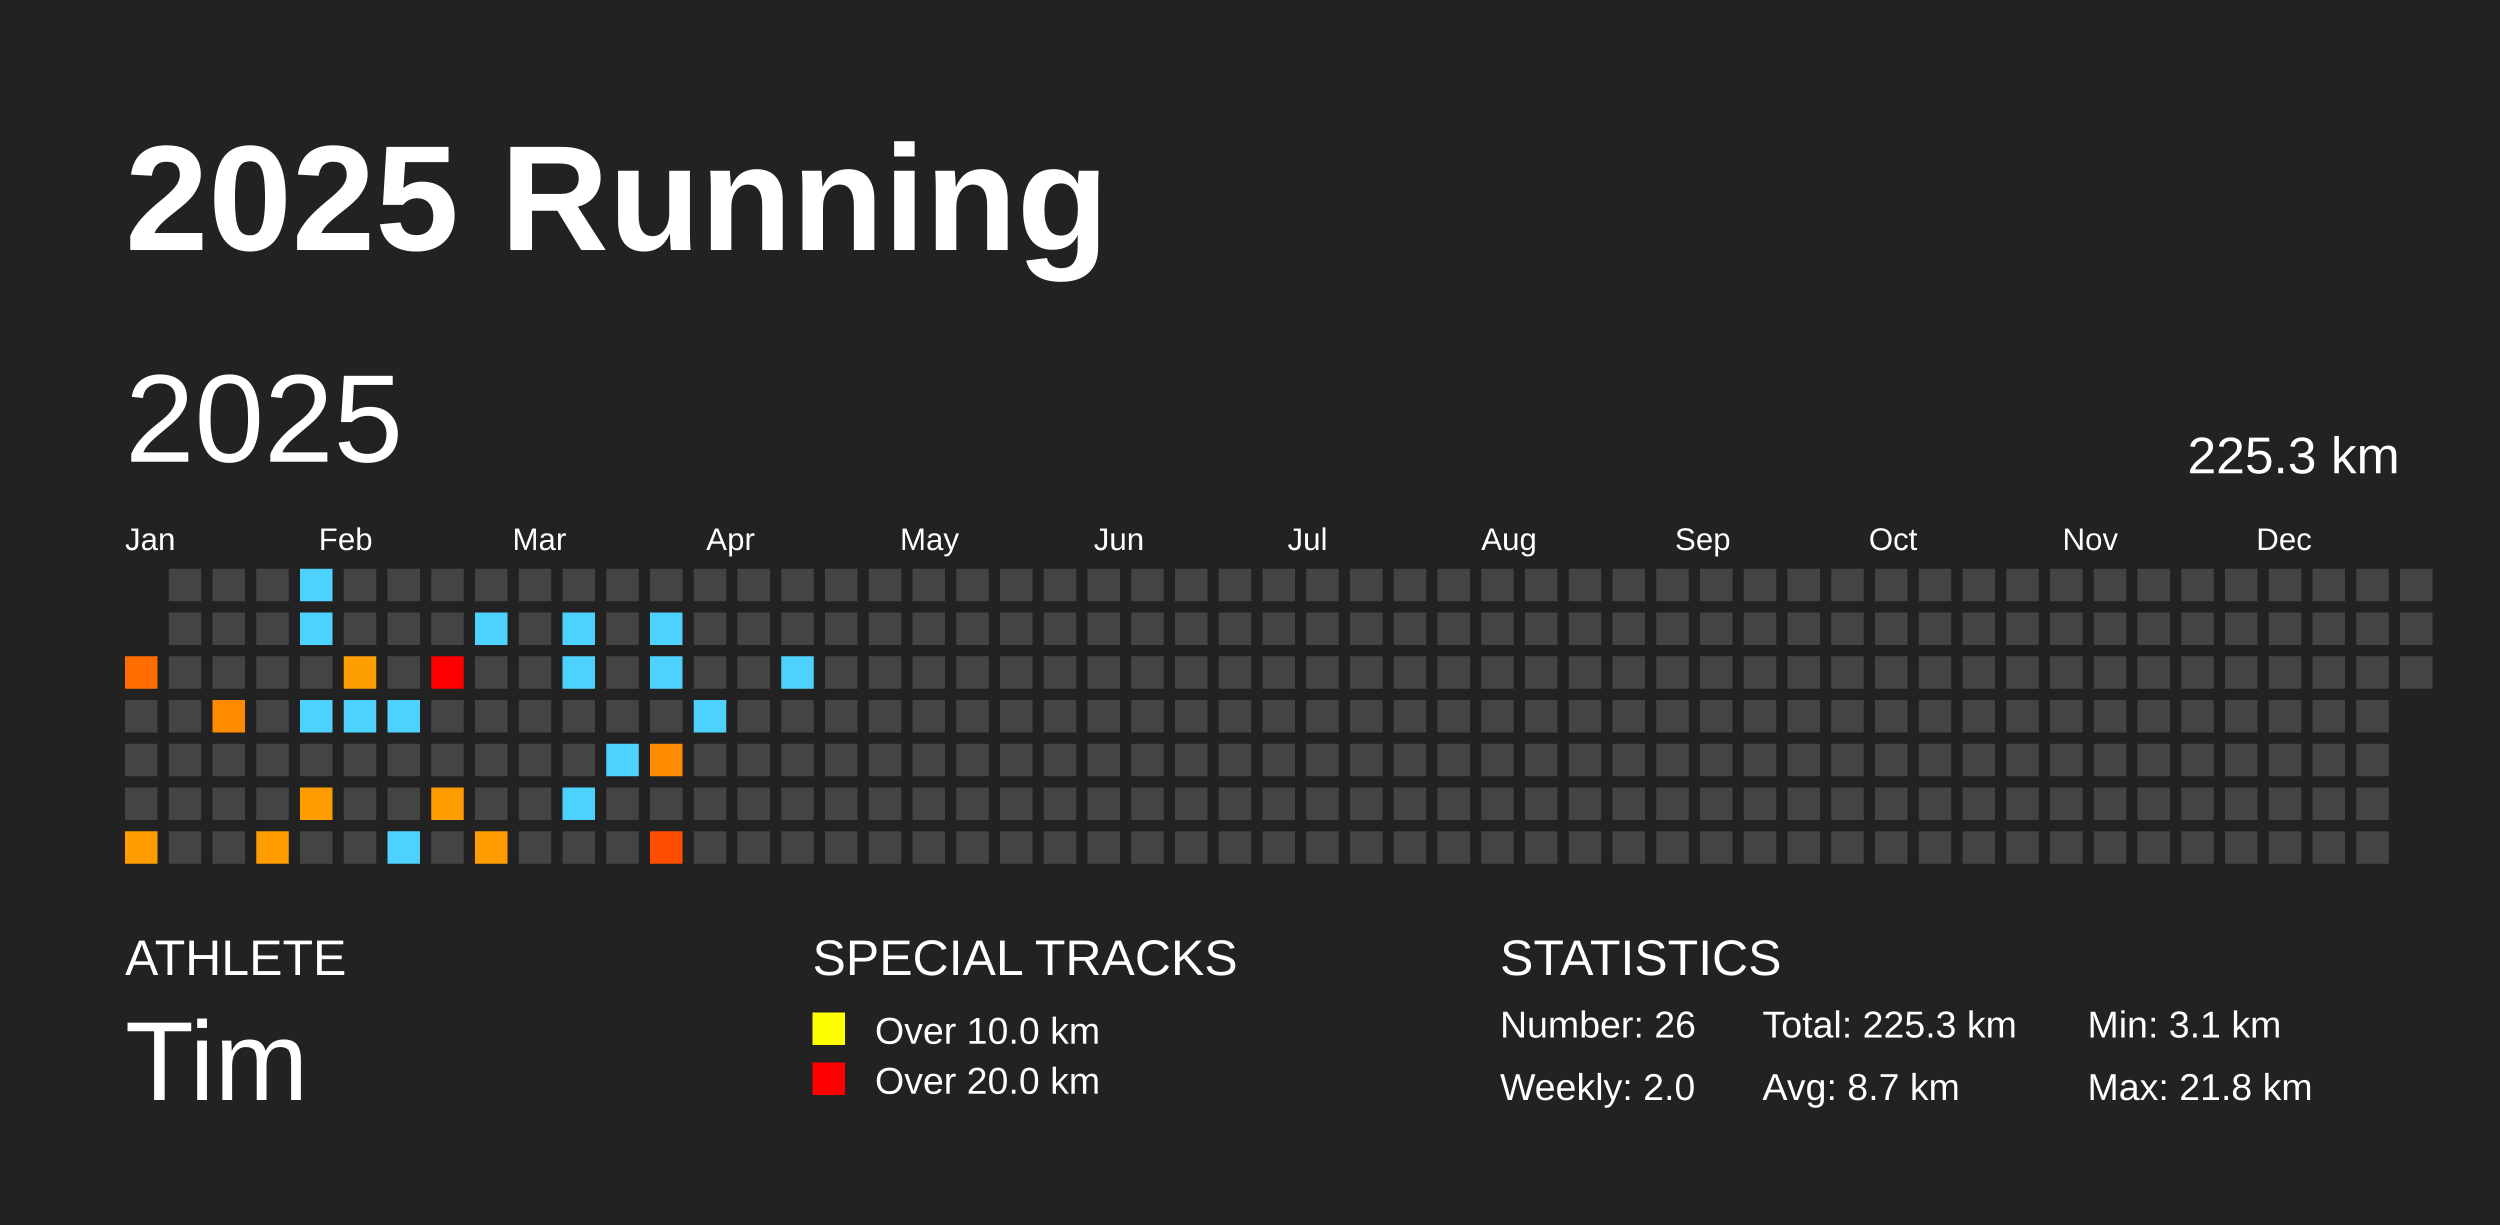
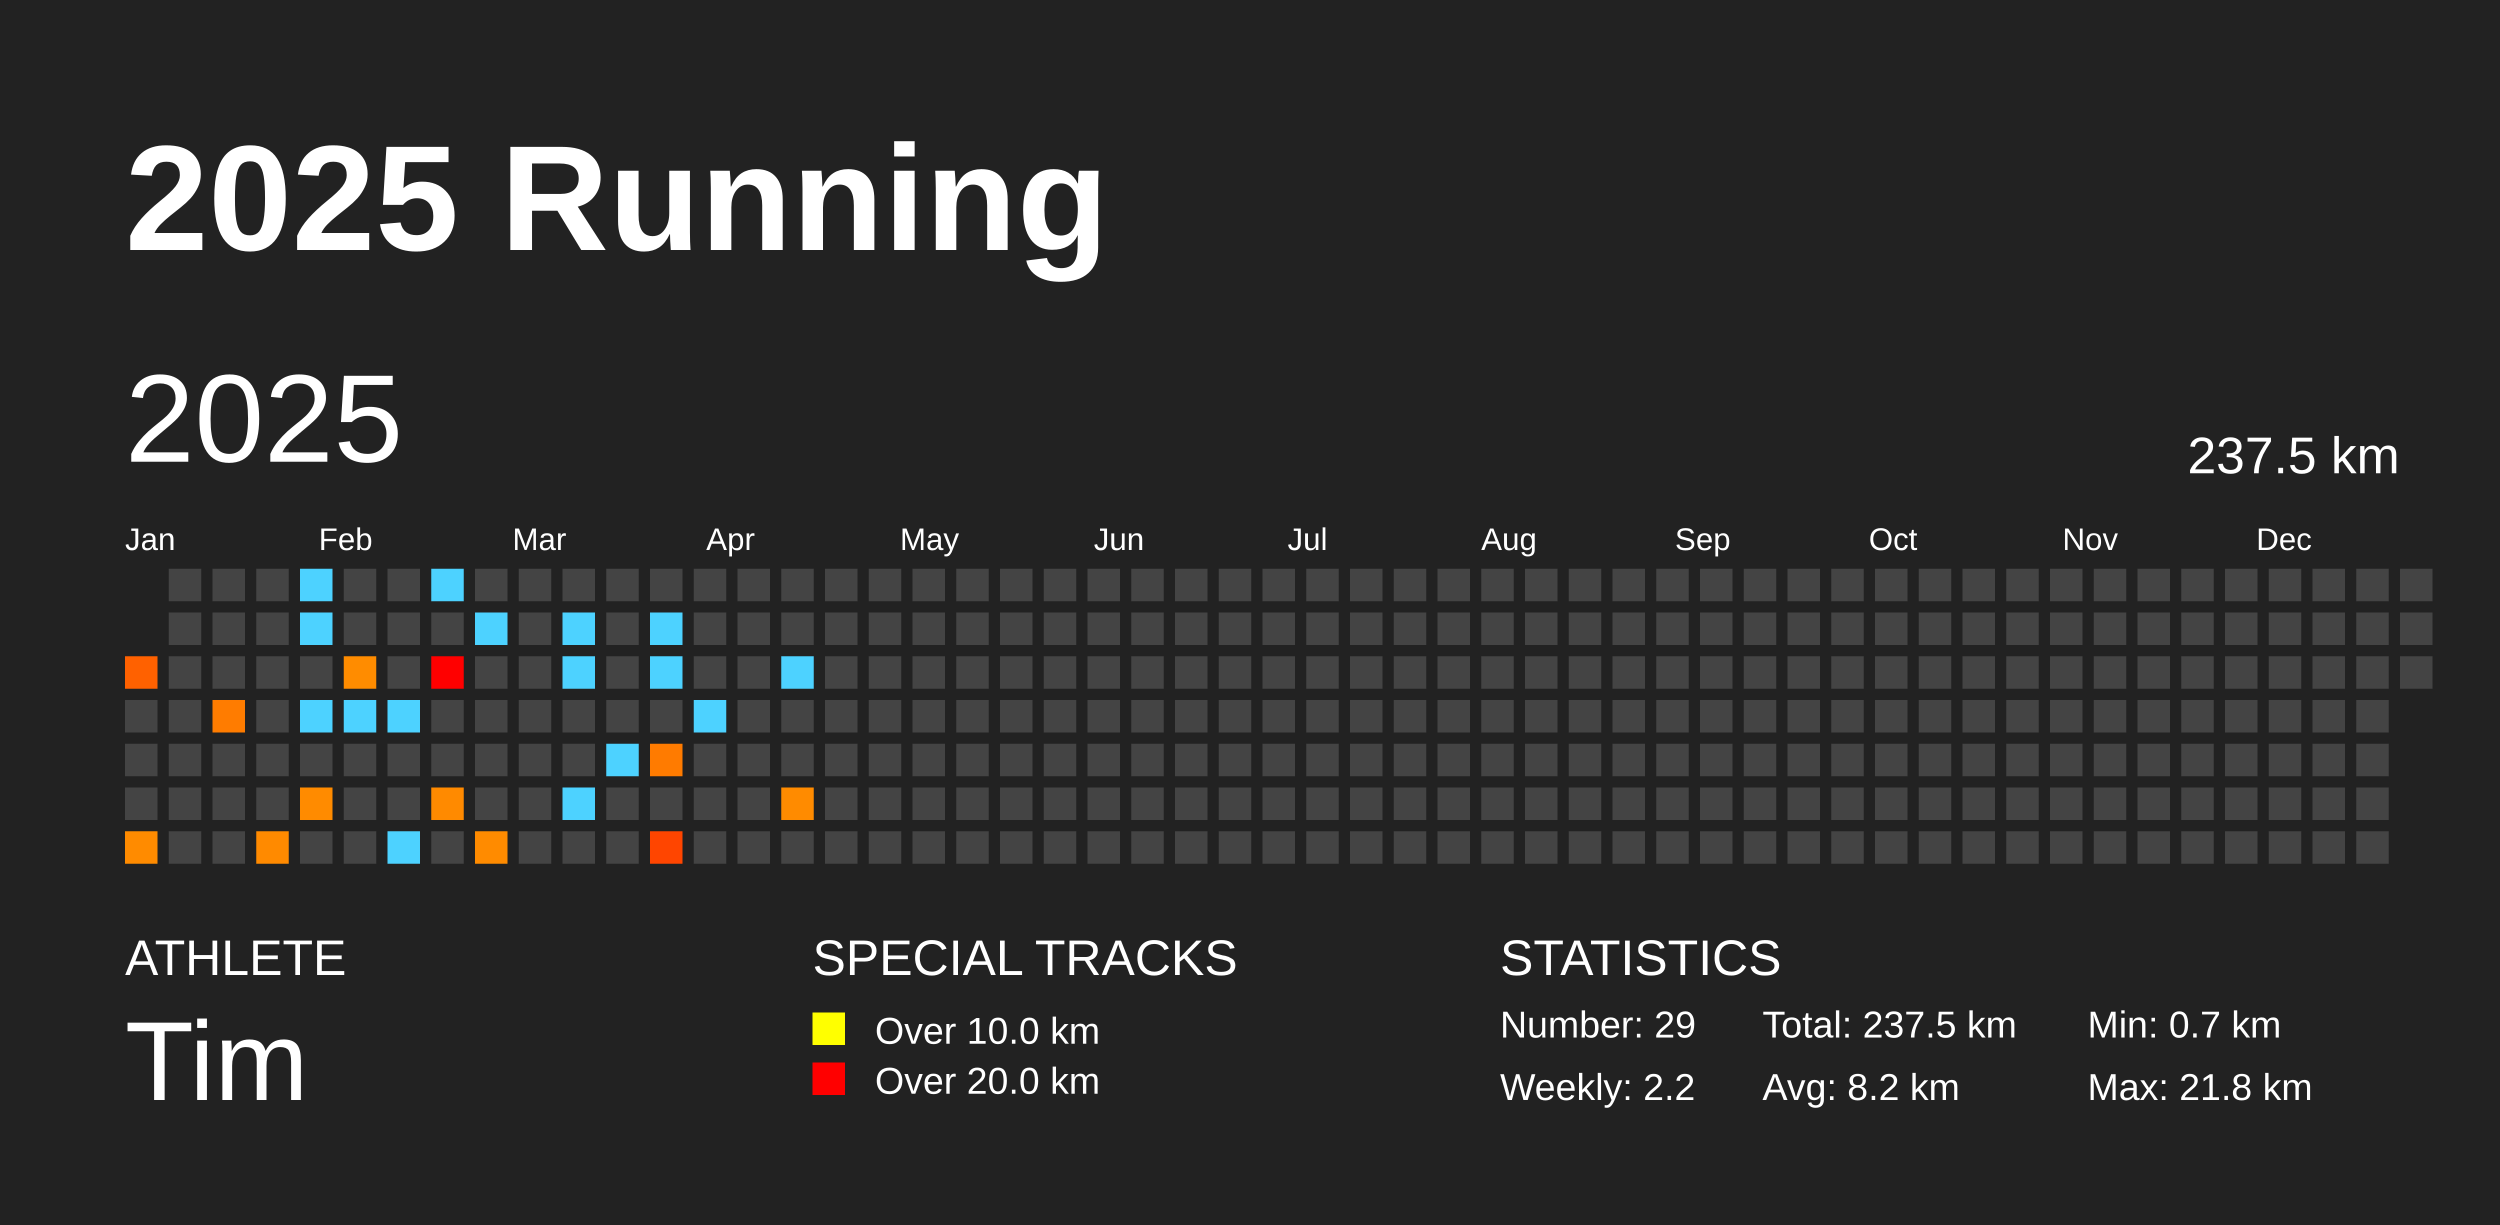
<svg xmlns="http://www.w3.org/2000/svg" baseProfile="full" height="98mm" version="1.1" viewBox="0,0,200,98" width="200mm">
  <defs />
  <rect fill="#222222" height="98" width="200" x="0" y="0" />
  <text fill="#FFFFFF" style="font-size:12px; font-family:Arial; font-weight:bold;" x="10" y="20">2025 Running</text>
  <text fill="#FFFFFF" style="font-size:4px; font-family:Arial" x="10" y="78">ATHLETE</text>
  <text fill="#FFFFFF" style="font-size:9px; font-family:Arial" x="10" y="88">Tim</text>
  <text fill="#FFFFFF" style="font-size:4px; font-family:Arial" x="65" y="78">SPECIAL TRACKS</text>
  <rect fill="yellow" height="2.6" width="2.6" x="65" y="81" />
  <text fill="#FFFFFF" style="font-size:3px; font-family:Arial" x="70" y="83.5">Over 10.0 km</text>
  <rect fill="red" height="2.6" width="2.6" x="65" y="85" />
  <text fill="#FFFFFF" style="font-size:3px; font-family:Arial" x="70" y="87.5">Over 20.0 km</text>
  <text fill="#FFFFFF" style="font-size:4px; font-family:Arial" x="120" y="78">STATISTICS</text>
-   <text fill="#FFFFFF" style="font-size:3px; font-family:Arial" x="120" y="83">Number: 26</text>
-   <text fill="#FFFFFF" style="font-size:3px; font-family:Arial" x="120" y="88">Weekly: 2.0</text>
-   <text fill="#FFFFFF" style="font-size:3px; font-family:Arial" x="141" y="83">Total: 225.3 km</text>
-   <text fill="#FFFFFF" style="font-size:3px; font-family:Arial" x="141" y="88">Avg: 8.7 km</text>
-   <text fill="#FFFFFF" style="font-size:3px; font-family:Arial" x="167" y="83">Min: 3.1 km</text>
+   <text fill="#FFFFFF" style="font-size:3px; font-family:Arial" x="120" y="83">Number: 29</text>
+   <text fill="#FFFFFF" style="font-size:3px; font-family:Arial" x="120" y="88">Weekly: 2.2</text>
+   <text fill="#FFFFFF" style="font-size:3px; font-family:Arial" x="141" y="83">Total: 237.5 km</text>
+   <text fill="#FFFFFF" style="font-size:3px; font-family:Arial" x="141" y="88">Avg: 8.2 km</text>
+   <text fill="#FFFFFF" style="font-size:3px; font-family:Arial" x="167" y="83">Min: 0.7 km</text>
  <text fill="#FFFFFF" style="font-size:3px; font-family:Arial" x="167" y="88">Max: 21.8 km</text>
  <text dominant-baseline="hanging" fill="#FFFFFF" style="font-size:10.0px; font-family:Arial;" x="10" y="30">2025</text>
-   <text dominant-baseline="hanging" fill="#FFFFFF" style="font-size:4.125px; font-family:Arial;" x="175" y="35">225.3 km</text>
+   <text dominant-baseline="hanging" fill="#FFFFFF" style="font-size:4.125px; font-family:Arial;" x="175" y="35">237.5 km</text>
  <text fill="#FFFFFF" style="font-size:2.5px; font-family:Arial" x="10.0" y="44">Jan</text>
  <text fill="#FFFFFF" style="font-size:2.5px; font-family:Arial" x="25.5" y="44">Feb</text>
  <text fill="#FFFFFF" style="font-size:2.5px; font-family:Arial" x="41.0" y="44">Mar</text>
  <text fill="#FFFFFF" style="font-size:2.5px; font-family:Arial" x="56.5" y="44">Apr</text>
  <text fill="#FFFFFF" style="font-size:2.5px; font-family:Arial" x="72.0" y="44">May</text>
  <text fill="#FFFFFF" style="font-size:2.5px; font-family:Arial" x="87.5" y="44">Jun</text>
  <text fill="#FFFFFF" style="font-size:2.5px; font-family:Arial" x="103.0" y="44">Jul</text>
  <text fill="#FFFFFF" style="font-size:2.5px; font-family:Arial" x="118.5" y="44">Aug</text>
  <text fill="#FFFFFF" style="font-size:2.5px; font-family:Arial" x="134.0" y="44">Sep</text>
  <text fill="#FFFFFF" style="font-size:2.5px; font-family:Arial" x="149.5" y="44">Oct</text>
  <text fill="#FFFFFF" style="font-size:2.5px; font-family:Arial" x="165.0" y="44">Nov</text>
  <text fill="#FFFFFF" style="font-size:2.5px; font-family:Arial" x="180.5" y="44">Dec</text>
-   <rect fill="#ff6d00" height="2.6" width="2.6" x="10.0" y="52.5" />
+   <rect fill="#ff6100" height="2.6" width="2.6" x="10.0" y="52.5" />
  <rect fill="#444444" height="2.6" width="2.6" x="10.0" y="56.0" />
  <rect fill="#444444" height="2.6" width="2.6" x="10.0" y="59.5" />
  <rect fill="#444444" height="2.6" width="2.6" x="10.0" y="63.0" />
-   <rect fill="#ff9d00" height="2.6" width="2.6" x="10.0" y="66.5" />
+   <rect fill="#ff8b00" height="2.6" width="2.6" x="10.0" y="66.5" />
  <rect fill="#444444" height="2.6" width="2.6" x="13.5" y="45.5" />
  <rect fill="#444444" height="2.6" width="2.6" x="13.5" y="49.0" />
  <rect fill="#444444" height="2.6" width="2.6" x="13.5" y="52.5" />
  <rect fill="#444444" height="2.6" width="2.6" x="13.5" y="56.0" />
  <rect fill="#444444" height="2.6" width="2.6" x="13.5" y="59.5" />
  <rect fill="#444444" height="2.6" width="2.6" x="13.5" y="63.0" />
  <rect fill="#444444" height="2.6" width="2.6" x="13.5" y="66.5" />
  <rect fill="#444444" height="2.6" width="2.6" x="17.0" y="45.5" />
  <rect fill="#444444" height="2.6" width="2.6" x="17.0" y="49.0" />
  <rect fill="#444444" height="2.6" width="2.6" x="17.0" y="52.5" />
-   <rect fill="#ff8c00" height="2.6" width="2.6" x="17.0" y="56.0" />
+   <rect fill="#ff7c00" height="2.6" width="2.6" x="17.0" y="56.0" />
  <rect fill="#444444" height="2.6" width="2.6" x="17.0" y="59.5" />
  <rect fill="#444444" height="2.6" width="2.6" x="17.0" y="63.0" />
  <rect fill="#444444" height="2.6" width="2.6" x="17.0" y="66.5" />
  <rect fill="#444444" height="2.6" width="2.6" x="20.5" y="45.5" />
  <rect fill="#444444" height="2.6" width="2.6" x="20.5" y="49.0" />
  <rect fill="#444444" height="2.6" width="2.6" x="20.5" y="52.5" />
  <rect fill="#444444" height="2.6" width="2.6" x="20.5" y="56.0" />
  <rect fill="#444444" height="2.6" width="2.6" x="20.5" y="59.5" />
  <rect fill="#444444" height="2.6" width="2.6" x="20.5" y="63.0" />
-   <rect fill="#ff9c00" height="2.6" width="2.6" x="20.5" y="66.5" />
+   <rect fill="#ff8a00" height="2.6" width="2.6" x="20.5" y="66.5" />
  <rect fill="#4dd2ff" height="2.6" width="2.6" x="24.0" y="45.5" />
  <rect fill="#4dd2ff" height="2.6" width="2.6" x="24.0" y="49.0" />
  <rect fill="#444444" height="2.6" width="2.6" x="24.0" y="52.5" />
  <rect fill="#4dd2ff" height="2.6" width="2.6" x="24.0" y="56.0" />
  <rect fill="#444444" height="2.6" width="2.6" x="24.0" y="59.5" />
-   <rect fill="#ff9d00" height="2.6" width="2.6" x="24.0" y="63.0" />
+   <rect fill="#ff8b00" height="2.6" width="2.6" x="24.0" y="63.0" />
  <rect fill="#444444" height="2.6" width="2.6" x="24.0" y="66.5" />
  <rect fill="#444444" height="2.6" width="2.6" x="27.5" y="45.5" />
  <rect fill="#444444" height="2.6" width="2.6" x="27.5" y="49.0" />
-   <rect fill="#ff9e00" height="2.6" width="2.6" x="27.5" y="52.5" />
+   <rect fill="#ff8c00" height="2.6" width="2.6" x="27.5" y="52.5" />
  <rect fill="#4dd2ff" height="2.6" width="2.6" x="27.5" y="56.0" />
  <rect fill="#444444" height="2.6" width="2.6" x="27.5" y="59.5" />
  <rect fill="#444444" height="2.6" width="2.6" x="27.5" y="63.0" />
  <rect fill="#444444" height="2.6" width="2.6" x="27.5" y="66.5" />
  <rect fill="#444444" height="2.6" width="2.6" x="31.0" y="45.5" />
  <rect fill="#444444" height="2.6" width="2.6" x="31.0" y="49.0" />
  <rect fill="#444444" height="2.6" width="2.6" x="31.0" y="52.5" />
  <rect fill="#4dd2ff" height="2.6" width="2.6" x="31.0" y="56.0" />
  <rect fill="#444444" height="2.6" width="2.6" x="31.0" y="59.5" />
  <rect fill="#444444" height="2.6" width="2.6" x="31.0" y="63.0" />
  <rect fill="#4dd2ff" height="2.6" width="2.6" x="31.0" y="66.5" />
-   <rect fill="#444444" height="2.6" width="2.6" x="34.5" y="45.5" />
+   <rect fill="#4dd2ff" height="2.6" width="2.6" x="34.5" y="45.5" />
  <rect fill="#444444" height="2.6" width="2.6" x="34.5" y="49.0" />
  <rect fill="red" height="2.6" width="2.6" x="34.5" y="52.5" />
  <rect fill="#444444" height="2.6" width="2.6" x="34.5" y="56.0" />
  <rect fill="#444444" height="2.6" width="2.6" x="34.5" y="59.5" />
-   <rect fill="#ff9c00" height="2.6" width="2.6" x="34.5" y="63.0" />
+   <rect fill="#ff8a00" height="2.6" width="2.6" x="34.5" y="63.0" />
  <rect fill="#444444" height="2.6" width="2.6" x="34.5" y="66.5" />
  <rect fill="#444444" height="2.6" width="2.6" x="38.0" y="45.5" />
  <rect fill="#4dd2ff" height="2.6" width="2.6" x="38.0" y="49.0" />
  <rect fill="#444444" height="2.6" width="2.6" x="38.0" y="52.5" />
  <rect fill="#444444" height="2.6" width="2.6" x="38.0" y="56.0" />
  <rect fill="#444444" height="2.6" width="2.6" x="38.0" y="59.5" />
  <rect fill="#444444" height="2.6" width="2.6" x="38.0" y="63.0" />
-   <rect fill="#ff9d00" height="2.6" width="2.6" x="38.0" y="66.5" />
+   <rect fill="#ff8b00" height="2.6" width="2.6" x="38.0" y="66.5" />
  <rect fill="#444444" height="2.6" width="2.6" x="41.5" y="45.5" />
  <rect fill="#444444" height="2.6" width="2.6" x="41.5" y="49.0" />
  <rect fill="#444444" height="2.6" width="2.6" x="41.5" y="52.5" />
  <rect fill="#444444" height="2.6" width="2.6" x="41.5" y="56.0" />
  <rect fill="#444444" height="2.6" width="2.6" x="41.5" y="59.5" />
  <rect fill="#444444" height="2.6" width="2.6" x="41.5" y="63.0" />
  <rect fill="#444444" height="2.6" width="2.6" x="41.5" y="66.5" />
  <rect fill="#444444" height="2.6" width="2.6" x="45.0" y="45.5" />
  <rect fill="#4dd2ff" height="2.6" width="2.6" x="45.0" y="49.0" />
  <rect fill="#4dd2ff" height="2.6" width="2.6" x="45.0" y="52.5" />
  <rect fill="#444444" height="2.6" width="2.6" x="45.0" y="56.0" />
  <rect fill="#444444" height="2.6" width="2.6" x="45.0" y="59.5" />
  <rect fill="#4dd2ff" height="2.6" width="2.6" x="45.0" y="63.0" />
  <rect fill="#444444" height="2.6" width="2.6" x="45.0" y="66.5" />
  <rect fill="#444444" height="2.6" width="2.6" x="48.5" y="45.5" />
  <rect fill="#444444" height="2.6" width="2.6" x="48.5" y="49.0" />
  <rect fill="#444444" height="2.6" width="2.6" x="48.5" y="52.5" />
  <rect fill="#444444" height="2.6" width="2.6" x="48.5" y="56.0" />
  <rect fill="#4dd2ff" height="2.6" width="2.6" x="48.5" y="59.5" />
  <rect fill="#444444" height="2.6" width="2.6" x="48.5" y="63.0" />
  <rect fill="#444444" height="2.6" width="2.6" x="48.5" y="66.5" />
  <rect fill="#444444" height="2.6" width="2.6" x="52.0" y="45.5" />
  <rect fill="#4dd2ff" height="2.6" width="2.6" x="52.0" y="49.0" />
  <rect fill="#4dd2ff" height="2.6" width="2.6" x="52.0" y="52.5" />
  <rect fill="#444444" height="2.6" width="2.6" x="52.0" y="56.0" />
-   <rect fill="#ff8b00" height="2.6" width="2.6" x="52.0" y="59.5" />
+   <rect fill="#ff7b00" height="2.6" width="2.6" x="52.0" y="59.5" />
  <rect fill="#444444" height="2.6" width="2.6" x="52.0" y="63.0" />
-   <rect fill="#ff4e00" height="2.6" width="2.6" x="52.0" y="66.5" />
+   <rect fill="#ff4500" height="2.6" width="2.6" x="52.0" y="66.5" />
  <rect fill="#444444" height="2.6" width="2.6" x="55.5" y="45.5" />
  <rect fill="#444444" height="2.6" width="2.6" x="55.5" y="49.0" />
  <rect fill="#444444" height="2.6" width="2.6" x="55.5" y="52.5" />
  <rect fill="#4dd2ff" height="2.6" width="2.6" x="55.5" y="56.0" />
  <rect fill="#444444" height="2.6" width="2.6" x="55.5" y="59.5" />
  <rect fill="#444444" height="2.6" width="2.6" x="55.5" y="63.0" />
  <rect fill="#444444" height="2.6" width="2.6" x="55.5" y="66.5" />
  <rect fill="#444444" height="2.6" width="2.6" x="59.0" y="45.5" />
  <rect fill="#444444" height="2.6" width="2.6" x="59.0" y="49.0" />
  <rect fill="#444444" height="2.6" width="2.6" x="59.0" y="52.5" />
  <rect fill="#444444" height="2.6" width="2.6" x="59.0" y="56.0" />
  <rect fill="#444444" height="2.6" width="2.6" x="59.0" y="59.5" />
  <rect fill="#444444" height="2.6" width="2.6" x="59.0" y="63.0" />
  <rect fill="#444444" height="2.6" width="2.6" x="59.0" y="66.5" />
  <rect fill="#444444" height="2.6" width="2.6" x="62.5" y="45.5" />
  <rect fill="#444444" height="2.6" width="2.6" x="62.5" y="49.0" />
  <rect fill="#4dd2ff" height="2.6" width="2.6" x="62.5" y="52.5" />
  <rect fill="#444444" height="2.6" width="2.6" x="62.5" y="56.0" />
  <rect fill="#444444" height="2.6" width="2.6" x="62.5" y="59.5" />
-   <rect fill="#444444" height="2.6" width="2.6" x="62.5" y="63.0" />
+   <rect fill="#ff8b00" height="2.6" width="2.6" x="62.5" y="63.0" />
  <rect fill="#444444" height="2.6" width="2.6" x="62.5" y="66.5" />
  <rect fill="#444444" height="2.6" width="2.6" x="66.0" y="45.5" />
  <rect fill="#444444" height="2.6" width="2.6" x="66.0" y="49.0" />
  <rect fill="#444444" height="2.6" width="2.6" x="66.0" y="52.5" />
  <rect fill="#444444" height="2.6" width="2.6" x="66.0" y="56.0" />
  <rect fill="#444444" height="2.6" width="2.6" x="66.0" y="59.5" />
  <rect fill="#444444" height="2.6" width="2.6" x="66.0" y="63.0" />
  <rect fill="#444444" height="2.6" width="2.6" x="66.0" y="66.5" />
  <rect fill="#444444" height="2.6" width="2.6" x="69.5" y="45.5" />
  <rect fill="#444444" height="2.6" width="2.6" x="69.5" y="49.0" />
  <rect fill="#444444" height="2.6" width="2.6" x="69.5" y="52.5" />
  <rect fill="#444444" height="2.6" width="2.6" x="69.5" y="56.0" />
  <rect fill="#444444" height="2.6" width="2.6" x="69.5" y="59.5" />
  <rect fill="#444444" height="2.6" width="2.6" x="69.5" y="63.0" />
  <rect fill="#444444" height="2.6" width="2.6" x="69.5" y="66.5" />
  <rect fill="#444444" height="2.6" width="2.6" x="73.0" y="45.5" />
  <rect fill="#444444" height="2.6" width="2.6" x="73.0" y="49.0" />
  <rect fill="#444444" height="2.6" width="2.6" x="73.0" y="52.5" />
  <rect fill="#444444" height="2.6" width="2.6" x="73.0" y="56.0" />
  <rect fill="#444444" height="2.6" width="2.6" x="73.0" y="59.5" />
  <rect fill="#444444" height="2.6" width="2.6" x="73.0" y="63.0" />
  <rect fill="#444444" height="2.6" width="2.6" x="73.0" y="66.5" />
  <rect fill="#444444" height="2.6" width="2.6" x="76.5" y="45.5" />
  <rect fill="#444444" height="2.6" width="2.6" x="76.5" y="49.0" />
  <rect fill="#444444" height="2.6" width="2.6" x="76.5" y="52.5" />
  <rect fill="#444444" height="2.6" width="2.6" x="76.5" y="56.0" />
  <rect fill="#444444" height="2.6" width="2.6" x="76.5" y="59.5" />
  <rect fill="#444444" height="2.6" width="2.6" x="76.5" y="63.0" />
  <rect fill="#444444" height="2.6" width="2.6" x="76.5" y="66.5" />
  <rect fill="#444444" height="2.6" width="2.6" x="80.0" y="45.5" />
  <rect fill="#444444" height="2.6" width="2.6" x="80.0" y="49.0" />
  <rect fill="#444444" height="2.6" width="2.6" x="80.0" y="52.5" />
  <rect fill="#444444" height="2.6" width="2.6" x="80.0" y="56.0" />
  <rect fill="#444444" height="2.6" width="2.6" x="80.0" y="59.5" />
  <rect fill="#444444" height="2.6" width="2.6" x="80.0" y="63.0" />
  <rect fill="#444444" height="2.6" width="2.6" x="80.0" y="66.5" />
  <rect fill="#444444" height="2.6" width="2.6" x="83.5" y="45.5" />
  <rect fill="#444444" height="2.6" width="2.6" x="83.5" y="49.0" />
  <rect fill="#444444" height="2.6" width="2.6" x="83.5" y="52.5" />
  <rect fill="#444444" height="2.6" width="2.6" x="83.5" y="56.0" />
  <rect fill="#444444" height="2.6" width="2.6" x="83.5" y="59.5" />
  <rect fill="#444444" height="2.6" width="2.6" x="83.5" y="63.0" />
  <rect fill="#444444" height="2.6" width="2.6" x="83.5" y="66.5" />
  <rect fill="#444444" height="2.6" width="2.6" x="87.0" y="45.5" />
  <rect fill="#444444" height="2.6" width="2.6" x="87.0" y="49.0" />
  <rect fill="#444444" height="2.6" width="2.6" x="87.0" y="52.5" />
  <rect fill="#444444" height="2.6" width="2.6" x="87.0" y="56.0" />
  <rect fill="#444444" height="2.6" width="2.6" x="87.0" y="59.5" />
  <rect fill="#444444" height="2.6" width="2.6" x="87.0" y="63.0" />
  <rect fill="#444444" height="2.6" width="2.6" x="87.0" y="66.5" />
  <rect fill="#444444" height="2.6" width="2.6" x="90.5" y="45.5" />
  <rect fill="#444444" height="2.6" width="2.6" x="90.5" y="49.0" />
  <rect fill="#444444" height="2.6" width="2.6" x="90.5" y="52.5" />
  <rect fill="#444444" height="2.6" width="2.6" x="90.5" y="56.0" />
  <rect fill="#444444" height="2.6" width="2.6" x="90.5" y="59.5" />
  <rect fill="#444444" height="2.6" width="2.6" x="90.5" y="63.0" />
  <rect fill="#444444" height="2.6" width="2.6" x="90.5" y="66.5" />
  <rect fill="#444444" height="2.6" width="2.6" x="94.0" y="45.5" />
  <rect fill="#444444" height="2.6" width="2.6" x="94.0" y="49.0" />
  <rect fill="#444444" height="2.6" width="2.6" x="94.0" y="52.5" />
  <rect fill="#444444" height="2.6" width="2.6" x="94.0" y="56.0" />
  <rect fill="#444444" height="2.6" width="2.6" x="94.0" y="59.5" />
  <rect fill="#444444" height="2.6" width="2.6" x="94.0" y="63.0" />
  <rect fill="#444444" height="2.6" width="2.6" x="94.0" y="66.5" />
  <rect fill="#444444" height="2.6" width="2.6" x="97.5" y="45.5" />
  <rect fill="#444444" height="2.6" width="2.6" x="97.5" y="49.0" />
  <rect fill="#444444" height="2.6" width="2.6" x="97.5" y="52.5" />
  <rect fill="#444444" height="2.6" width="2.6" x="97.5" y="56.0" />
  <rect fill="#444444" height="2.6" width="2.6" x="97.5" y="59.5" />
  <rect fill="#444444" height="2.6" width="2.6" x="97.5" y="63.0" />
  <rect fill="#444444" height="2.6" width="2.6" x="97.5" y="66.5" />
  <rect fill="#444444" height="2.6" width="2.6" x="101.0" y="45.5" />
  <rect fill="#444444" height="2.6" width="2.6" x="101.0" y="49.0" />
  <rect fill="#444444" height="2.6" width="2.6" x="101.0" y="52.5" />
  <rect fill="#444444" height="2.6" width="2.6" x="101.0" y="56.0" />
  <rect fill="#444444" height="2.6" width="2.6" x="101.0" y="59.5" />
  <rect fill="#444444" height="2.6" width="2.6" x="101.0" y="63.0" />
  <rect fill="#444444" height="2.6" width="2.6" x="101.0" y="66.5" />
  <rect fill="#444444" height="2.6" width="2.6" x="104.5" y="45.5" />
  <rect fill="#444444" height="2.6" width="2.6" x="104.5" y="49.0" />
  <rect fill="#444444" height="2.6" width="2.6" x="104.5" y="52.5" />
  <rect fill="#444444" height="2.6" width="2.6" x="104.5" y="56.0" />
  <rect fill="#444444" height="2.6" width="2.6" x="104.5" y="59.5" />
  <rect fill="#444444" height="2.6" width="2.6" x="104.5" y="63.0" />
  <rect fill="#444444" height="2.6" width="2.6" x="104.5" y="66.5" />
  <rect fill="#444444" height="2.6" width="2.6" x="108.0" y="45.5" />
  <rect fill="#444444" height="2.6" width="2.6" x="108.0" y="49.0" />
  <rect fill="#444444" height="2.6" width="2.6" x="108.0" y="52.5" />
  <rect fill="#444444" height="2.6" width="2.6" x="108.0" y="56.0" />
  <rect fill="#444444" height="2.6" width="2.6" x="108.0" y="59.5" />
  <rect fill="#444444" height="2.6" width="2.6" x="108.0" y="63.0" />
  <rect fill="#444444" height="2.6" width="2.6" x="108.0" y="66.5" />
  <rect fill="#444444" height="2.6" width="2.6" x="111.5" y="45.5" />
  <rect fill="#444444" height="2.6" width="2.6" x="111.5" y="49.0" />
  <rect fill="#444444" height="2.6" width="2.6" x="111.5" y="52.5" />
  <rect fill="#444444" height="2.6" width="2.6" x="111.5" y="56.0" />
  <rect fill="#444444" height="2.6" width="2.6" x="111.5" y="59.5" />
  <rect fill="#444444" height="2.6" width="2.6" x="111.5" y="63.0" />
  <rect fill="#444444" height="2.6" width="2.6" x="111.5" y="66.5" />
  <rect fill="#444444" height="2.6" width="2.6" x="115.0" y="45.5" />
  <rect fill="#444444" height="2.6" width="2.6" x="115.0" y="49.0" />
  <rect fill="#444444" height="2.6" width="2.6" x="115.0" y="52.5" />
  <rect fill="#444444" height="2.6" width="2.6" x="115.0" y="56.0" />
  <rect fill="#444444" height="2.6" width="2.6" x="115.0" y="59.5" />
  <rect fill="#444444" height="2.6" width="2.6" x="115.0" y="63.0" />
  <rect fill="#444444" height="2.6" width="2.6" x="115.0" y="66.5" />
  <rect fill="#444444" height="2.6" width="2.6" x="118.5" y="45.5" />
  <rect fill="#444444" height="2.6" width="2.6" x="118.5" y="49.0" />
  <rect fill="#444444" height="2.6" width="2.6" x="118.5" y="52.5" />
  <rect fill="#444444" height="2.6" width="2.6" x="118.5" y="56.0" />
  <rect fill="#444444" height="2.6" width="2.6" x="118.5" y="59.5" />
  <rect fill="#444444" height="2.6" width="2.6" x="118.5" y="63.0" />
  <rect fill="#444444" height="2.6" width="2.6" x="118.5" y="66.5" />
  <rect fill="#444444" height="2.6" width="2.6" x="122.0" y="45.5" />
  <rect fill="#444444" height="2.6" width="2.6" x="122.0" y="49.0" />
  <rect fill="#444444" height="2.6" width="2.6" x="122.0" y="52.5" />
  <rect fill="#444444" height="2.6" width="2.6" x="122.0" y="56.0" />
  <rect fill="#444444" height="2.6" width="2.6" x="122.0" y="59.5" />
  <rect fill="#444444" height="2.6" width="2.6" x="122.0" y="63.0" />
  <rect fill="#444444" height="2.6" width="2.6" x="122.0" y="66.5" />
  <rect fill="#444444" height="2.6" width="2.6" x="125.5" y="45.5" />
  <rect fill="#444444" height="2.6" width="2.6" x="125.5" y="49.0" />
  <rect fill="#444444" height="2.6" width="2.6" x="125.5" y="52.5" />
  <rect fill="#444444" height="2.6" width="2.6" x="125.5" y="56.0" />
  <rect fill="#444444" height="2.6" width="2.6" x="125.5" y="59.5" />
  <rect fill="#444444" height="2.6" width="2.6" x="125.5" y="63.0" />
  <rect fill="#444444" height="2.6" width="2.6" x="125.5" y="66.5" />
  <rect fill="#444444" height="2.6" width="2.6" x="129.0" y="45.5" />
  <rect fill="#444444" height="2.6" width="2.6" x="129.0" y="49.0" />
  <rect fill="#444444" height="2.6" width="2.6" x="129.0" y="52.5" />
  <rect fill="#444444" height="2.6" width="2.6" x="129.0" y="56.0" />
  <rect fill="#444444" height="2.6" width="2.6" x="129.0" y="59.5" />
  <rect fill="#444444" height="2.6" width="2.6" x="129.0" y="63.0" />
  <rect fill="#444444" height="2.6" width="2.6" x="129.0" y="66.5" />
  <rect fill="#444444" height="2.6" width="2.6" x="132.5" y="45.5" />
  <rect fill="#444444" height="2.6" width="2.6" x="132.5" y="49.0" />
  <rect fill="#444444" height="2.6" width="2.6" x="132.5" y="52.5" />
  <rect fill="#444444" height="2.6" width="2.6" x="132.5" y="56.0" />
  <rect fill="#444444" height="2.6" width="2.6" x="132.5" y="59.5" />
  <rect fill="#444444" height="2.6" width="2.6" x="132.5" y="63.0" />
  <rect fill="#444444" height="2.6" width="2.6" x="132.5" y="66.5" />
  <rect fill="#444444" height="2.6" width="2.6" x="136.0" y="45.5" />
  <rect fill="#444444" height="2.6" width="2.6" x="136.0" y="49.0" />
  <rect fill="#444444" height="2.6" width="2.6" x="136.0" y="52.5" />
  <rect fill="#444444" height="2.6" width="2.6" x="136.0" y="56.0" />
  <rect fill="#444444" height="2.6" width="2.6" x="136.0" y="59.5" />
  <rect fill="#444444" height="2.6" width="2.6" x="136.0" y="63.0" />
  <rect fill="#444444" height="2.6" width="2.6" x="136.0" y="66.5" />
  <rect fill="#444444" height="2.6" width="2.6" x="139.5" y="45.5" />
  <rect fill="#444444" height="2.6" width="2.6" x="139.5" y="49.0" />
  <rect fill="#444444" height="2.6" width="2.6" x="139.5" y="52.5" />
  <rect fill="#444444" height="2.6" width="2.6" x="139.5" y="56.0" />
  <rect fill="#444444" height="2.6" width="2.6" x="139.5" y="59.5" />
  <rect fill="#444444" height="2.6" width="2.6" x="139.5" y="63.0" />
  <rect fill="#444444" height="2.6" width="2.6" x="139.5" y="66.5" />
  <rect fill="#444444" height="2.6" width="2.6" x="143.0" y="45.5" />
  <rect fill="#444444" height="2.6" width="2.6" x="143.0" y="49.0" />
  <rect fill="#444444" height="2.6" width="2.6" x="143.0" y="52.5" />
  <rect fill="#444444" height="2.6" width="2.6" x="143.0" y="56.0" />
  <rect fill="#444444" height="2.6" width="2.6" x="143.0" y="59.5" />
  <rect fill="#444444" height="2.6" width="2.6" x="143.0" y="63.0" />
  <rect fill="#444444" height="2.6" width="2.6" x="143.0" y="66.5" />
  <rect fill="#444444" height="2.6" width="2.6" x="146.5" y="45.5" />
  <rect fill="#444444" height="2.6" width="2.6" x="146.5" y="49.0" />
  <rect fill="#444444" height="2.6" width="2.6" x="146.5" y="52.5" />
  <rect fill="#444444" height="2.6" width="2.6" x="146.5" y="56.0" />
  <rect fill="#444444" height="2.6" width="2.6" x="146.5" y="59.5" />
  <rect fill="#444444" height="2.6" width="2.6" x="146.5" y="63.0" />
  <rect fill="#444444" height="2.6" width="2.6" x="146.5" y="66.5" />
  <rect fill="#444444" height="2.6" width="2.6" x="150.0" y="45.5" />
  <rect fill="#444444" height="2.6" width="2.6" x="150.0" y="49.0" />
  <rect fill="#444444" height="2.6" width="2.6" x="150.0" y="52.5" />
  <rect fill="#444444" height="2.6" width="2.6" x="150.0" y="56.0" />
  <rect fill="#444444" height="2.6" width="2.6" x="150.0" y="59.5" />
  <rect fill="#444444" height="2.6" width="2.6" x="150.0" y="63.0" />
  <rect fill="#444444" height="2.6" width="2.6" x="150.0" y="66.5" />
  <rect fill="#444444" height="2.6" width="2.6" x="153.5" y="45.5" />
  <rect fill="#444444" height="2.6" width="2.6" x="153.5" y="49.0" />
  <rect fill="#444444" height="2.6" width="2.6" x="153.5" y="52.5" />
  <rect fill="#444444" height="2.6" width="2.6" x="153.5" y="56.0" />
  <rect fill="#444444" height="2.6" width="2.6" x="153.5" y="59.5" />
  <rect fill="#444444" height="2.6" width="2.6" x="153.5" y="63.0" />
  <rect fill="#444444" height="2.6" width="2.6" x="153.5" y="66.5" />
  <rect fill="#444444" height="2.6" width="2.6" x="157.0" y="45.5" />
  <rect fill="#444444" height="2.6" width="2.6" x="157.0" y="49.0" />
  <rect fill="#444444" height="2.6" width="2.6" x="157.0" y="52.5" />
  <rect fill="#444444" height="2.6" width="2.6" x="157.0" y="56.0" />
  <rect fill="#444444" height="2.6" width="2.6" x="157.0" y="59.5" />
  <rect fill="#444444" height="2.6" width="2.6" x="157.0" y="63.0" />
  <rect fill="#444444" height="2.6" width="2.6" x="157.0" y="66.5" />
  <rect fill="#444444" height="2.6" width="2.6" x="160.5" y="45.5" />
  <rect fill="#444444" height="2.6" width="2.6" x="160.5" y="49.0" />
  <rect fill="#444444" height="2.6" width="2.6" x="160.5" y="52.5" />
  <rect fill="#444444" height="2.6" width="2.6" x="160.5" y="56.0" />
  <rect fill="#444444" height="2.6" width="2.6" x="160.5" y="59.5" />
  <rect fill="#444444" height="2.6" width="2.6" x="160.5" y="63.0" />
  <rect fill="#444444" height="2.6" width="2.6" x="160.5" y="66.5" />
  <rect fill="#444444" height="2.6" width="2.6" x="164.0" y="45.5" />
  <rect fill="#444444" height="2.6" width="2.6" x="164.0" y="49.0" />
  <rect fill="#444444" height="2.6" width="2.6" x="164.0" y="52.5" />
  <rect fill="#444444" height="2.6" width="2.6" x="164.0" y="56.0" />
  <rect fill="#444444" height="2.6" width="2.6" x="164.0" y="59.5" />
  <rect fill="#444444" height="2.6" width="2.6" x="164.0" y="63.0" />
  <rect fill="#444444" height="2.6" width="2.6" x="164.0" y="66.5" />
  <rect fill="#444444" height="2.6" width="2.6" x="167.5" y="45.5" />
  <rect fill="#444444" height="2.6" width="2.6" x="167.5" y="49.0" />
  <rect fill="#444444" height="2.6" width="2.6" x="167.5" y="52.5" />
  <rect fill="#444444" height="2.6" width="2.6" x="167.5" y="56.0" />
  <rect fill="#444444" height="2.6" width="2.6" x="167.5" y="59.5" />
  <rect fill="#444444" height="2.6" width="2.6" x="167.5" y="63.0" />
  <rect fill="#444444" height="2.6" width="2.6" x="167.5" y="66.5" />
  <rect fill="#444444" height="2.6" width="2.6" x="171.0" y="45.5" />
  <rect fill="#444444" height="2.6" width="2.6" x="171.0" y="49.0" />
  <rect fill="#444444" height="2.6" width="2.6" x="171.0" y="52.5" />
  <rect fill="#444444" height="2.6" width="2.6" x="171.0" y="56.0" />
  <rect fill="#444444" height="2.6" width="2.6" x="171.0" y="59.5" />
  <rect fill="#444444" height="2.6" width="2.6" x="171.0" y="63.0" />
  <rect fill="#444444" height="2.6" width="2.6" x="171.0" y="66.5" />
  <rect fill="#444444" height="2.6" width="2.6" x="174.5" y="45.5" />
  <rect fill="#444444" height="2.6" width="2.6" x="174.5" y="49.0" />
  <rect fill="#444444" height="2.6" width="2.6" x="174.5" y="52.5" />
  <rect fill="#444444" height="2.6" width="2.6" x="174.5" y="56.0" />
  <rect fill="#444444" height="2.6" width="2.6" x="174.5" y="59.5" />
  <rect fill="#444444" height="2.6" width="2.6" x="174.5" y="63.0" />
  <rect fill="#444444" height="2.6" width="2.6" x="174.5" y="66.5" />
  <rect fill="#444444" height="2.6" width="2.6" x="178.0" y="45.5" />
  <rect fill="#444444" height="2.6" width="2.6" x="178.0" y="49.0" />
  <rect fill="#444444" height="2.6" width="2.6" x="178.0" y="52.5" />
  <rect fill="#444444" height="2.6" width="2.6" x="178.0" y="56.0" />
  <rect fill="#444444" height="2.6" width="2.6" x="178.0" y="59.5" />
  <rect fill="#444444" height="2.6" width="2.6" x="178.0" y="63.0" />
  <rect fill="#444444" height="2.6" width="2.6" x="178.0" y="66.5" />
  <rect fill="#444444" height="2.6" width="2.6" x="181.5" y="45.5" />
  <rect fill="#444444" height="2.6" width="2.6" x="181.5" y="49.0" />
  <rect fill="#444444" height="2.6" width="2.6" x="181.5" y="52.5" />
  <rect fill="#444444" height="2.6" width="2.6" x="181.5" y="56.0" />
  <rect fill="#444444" height="2.6" width="2.6" x="181.5" y="59.5" />
  <rect fill="#444444" height="2.6" width="2.6" x="181.5" y="63.0" />
  <rect fill="#444444" height="2.6" width="2.6" x="181.5" y="66.5" />
  <rect fill="#444444" height="2.6" width="2.6" x="185.0" y="45.5" />
  <rect fill="#444444" height="2.6" width="2.6" x="185.0" y="49.0" />
  <rect fill="#444444" height="2.6" width="2.6" x="185.0" y="52.5" />
  <rect fill="#444444" height="2.6" width="2.6" x="185.0" y="56.0" />
  <rect fill="#444444" height="2.6" width="2.6" x="185.0" y="59.5" />
  <rect fill="#444444" height="2.6" width="2.6" x="185.0" y="63.0" />
  <rect fill="#444444" height="2.6" width="2.6" x="185.0" y="66.5" />
  <rect fill="#444444" height="2.6" width="2.6" x="188.5" y="45.5" />
  <rect fill="#444444" height="2.6" width="2.6" x="188.5" y="49.0" />
  <rect fill="#444444" height="2.6" width="2.6" x="188.5" y="52.5" />
  <rect fill="#444444" height="2.6" width="2.6" x="188.5" y="56.0" />
  <rect fill="#444444" height="2.6" width="2.6" x="188.5" y="59.5" />
  <rect fill="#444444" height="2.6" width="2.6" x="188.5" y="63.0" />
  <rect fill="#444444" height="2.6" width="2.6" x="188.5" y="66.5" />
  <rect fill="#444444" height="2.6" width="2.6" x="192.0" y="45.5" />
  <rect fill="#444444" height="2.6" width="2.6" x="192.0" y="49.0" />
  <rect fill="#444444" height="2.6" width="2.6" x="192.0" y="52.5" />
</svg>
